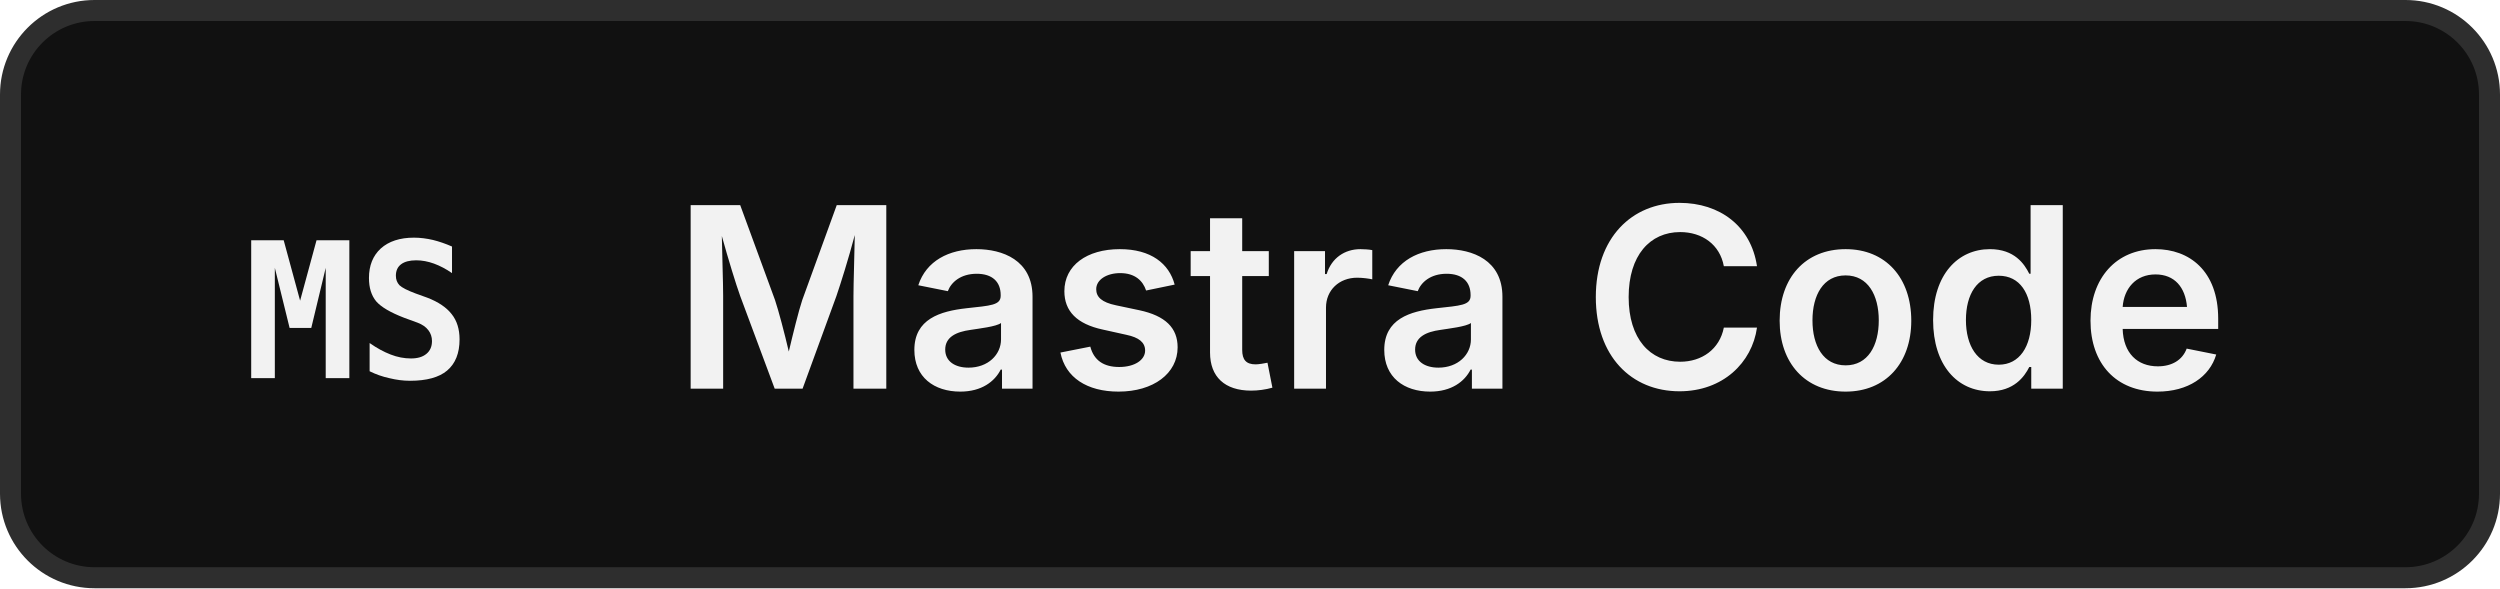
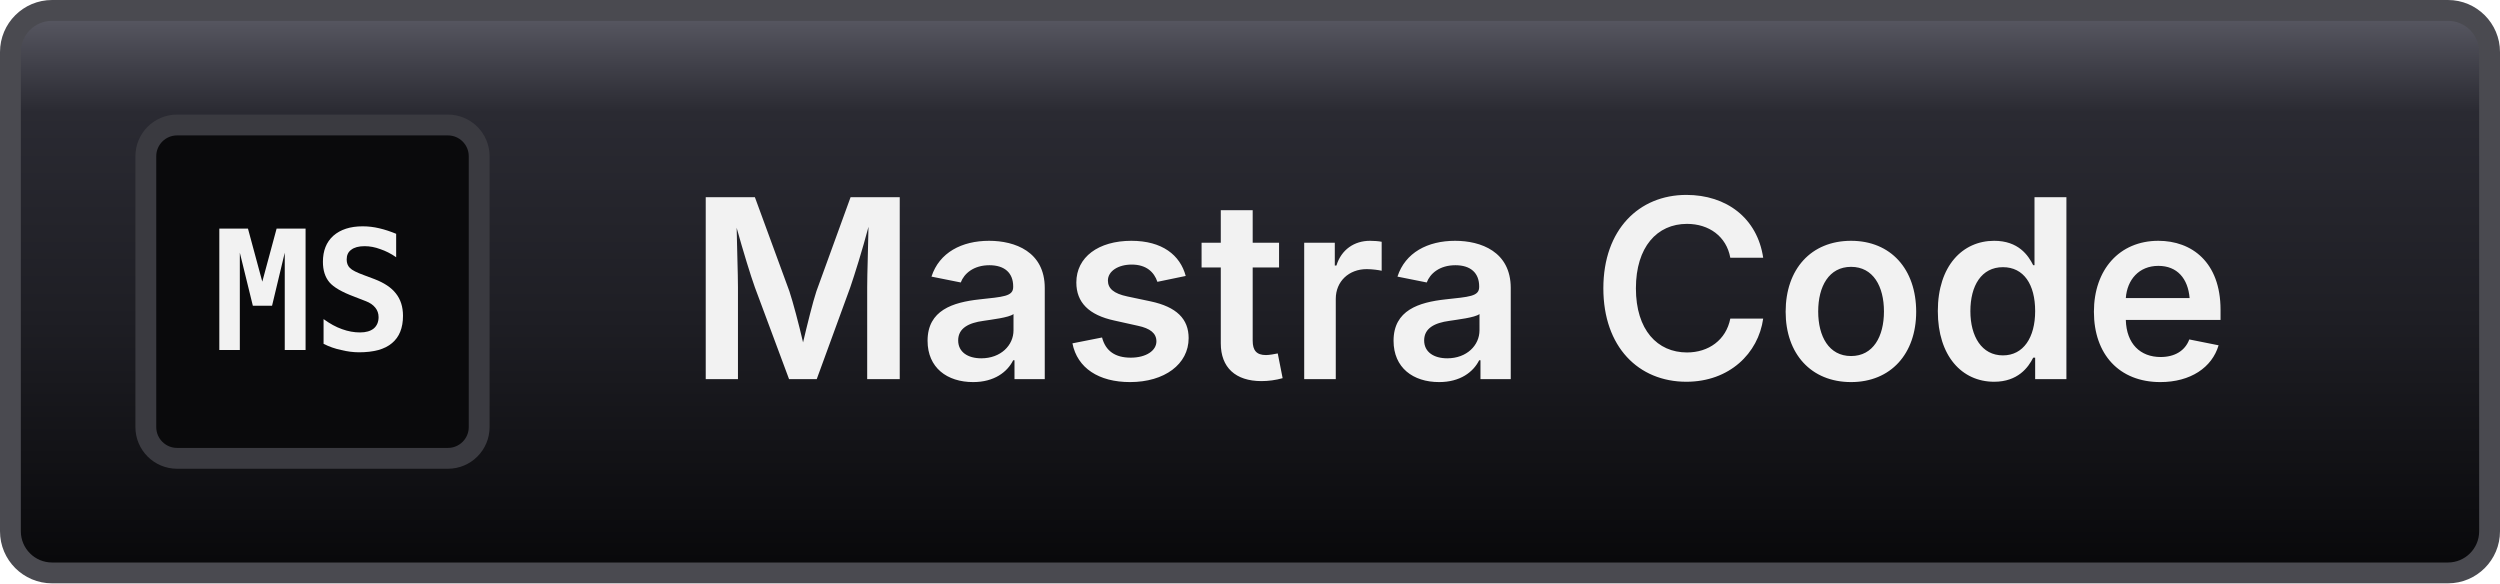
- <svg xmlns="http://www.w3.org/2000/svg" width="119" height="28" viewBox="0 0 119 28" role="img" aria-label="Mastra Code">
-   <rect x="0.5" y="0.5" width="118" height="27" rx="4" fill="#111111" stroke="#2e2e2e" />
-   <text x="17.0" y="18" text-anchor="middle" font-family="ui-monospace, SFMono-Regular, Menlo, monospace" font-size="9" font-weight="600" fill="#f2f2f2">MS</text>
-   <text x="32" y="18.5" font-family="system-ui, -apple-system, Segoe UI, sans-serif" font-size="12" font-weight="600" fill="#f2f2f2">Mastra Code</text>
+ <svg xmlns="http://www.w3.org/2000/svg" width="120" height="28" viewBox="0 0 120 28" role="img" aria-label="Mastra Code">
+   <defs>
+     <linearGradient id="pt" x1="0" y1="0" x2="0" y2="1">
+       <stop offset="0" stop-color="#5a5a64" />
+       <stop offset="0.18" stop-color="#2a2a32" />
+       <stop offset="0.55" stop-color="#1e1e24" />
+       <stop offset="1" stop-color="#08080a" />
+     </linearGradient>
+   </defs>
+   <rect x="0.5" y="0.5" width="119" height="27" rx="2" fill="url(#pt)" stroke="#4a4a50" />
+   <rect x="7" y="6.0" width="16" height="16" rx="1.5" fill="#0a0a0c" stroke="#3a3a40" />
+   <text x="15.0" y="16.8" text-anchor="middle" font-family="ui-monospace, SFMono-Regular, Menlo, monospace" font-size="8" font-weight="600" fill="#f2f2f2">MS</text>
+   <text x="33" y="18.2" font-family="system-ui, -apple-system, Segoe UI, sans-serif" font-size="12" font-weight="600" fill="#f2f2f2">Mastra Code</text>
</svg>
